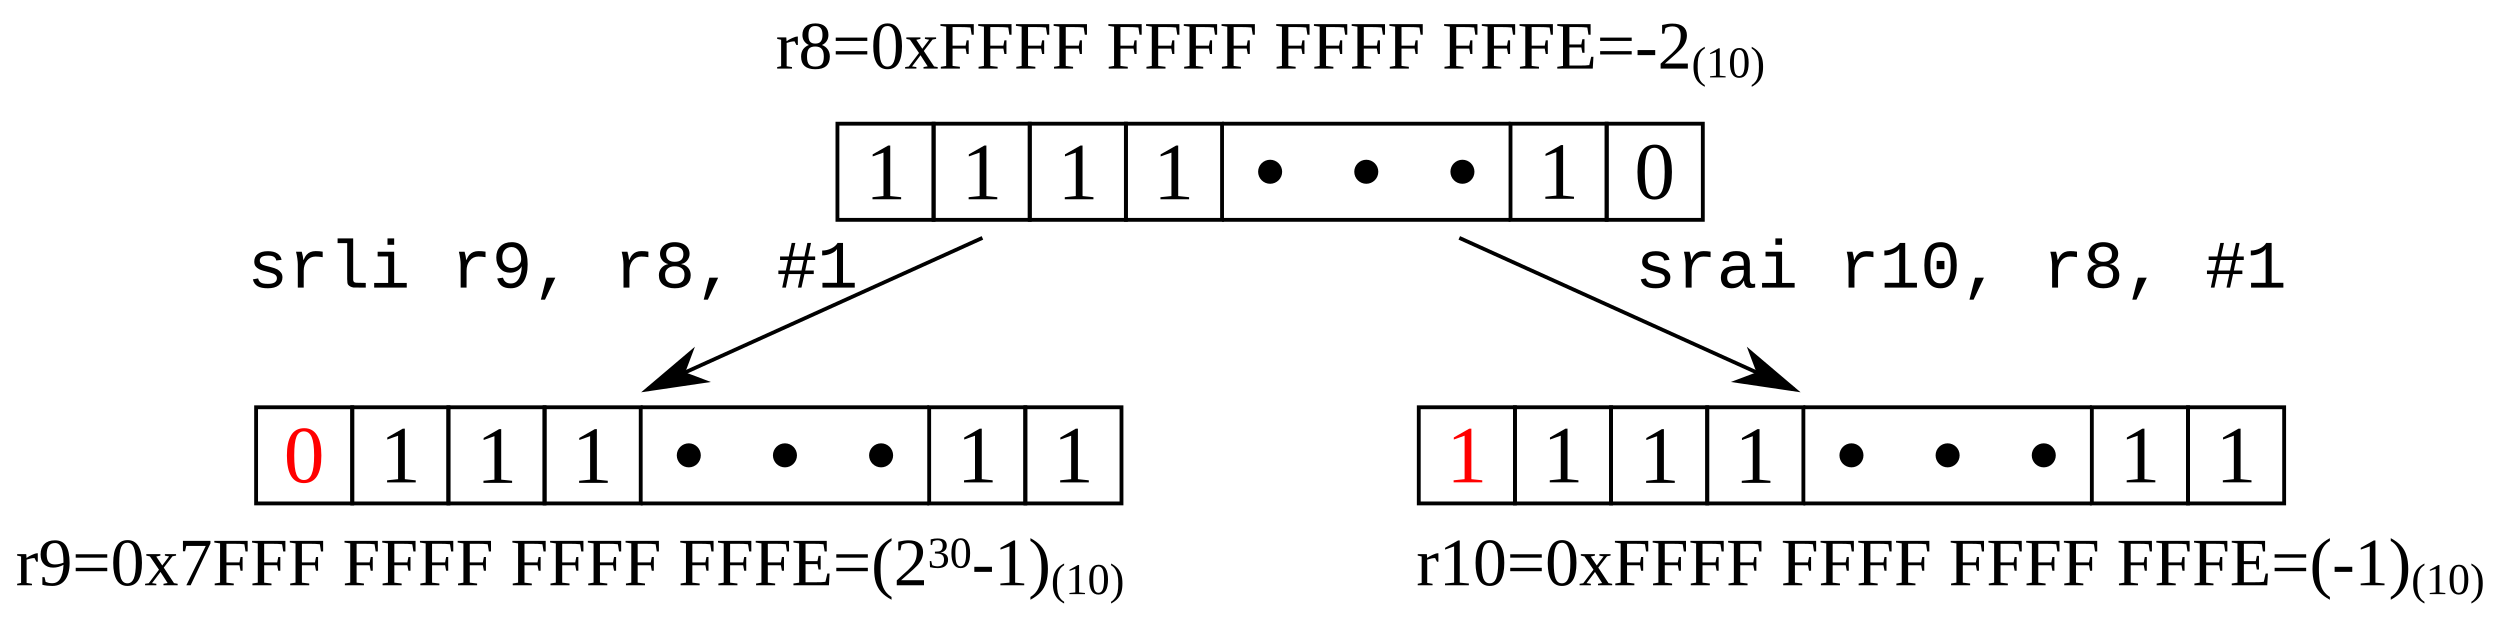
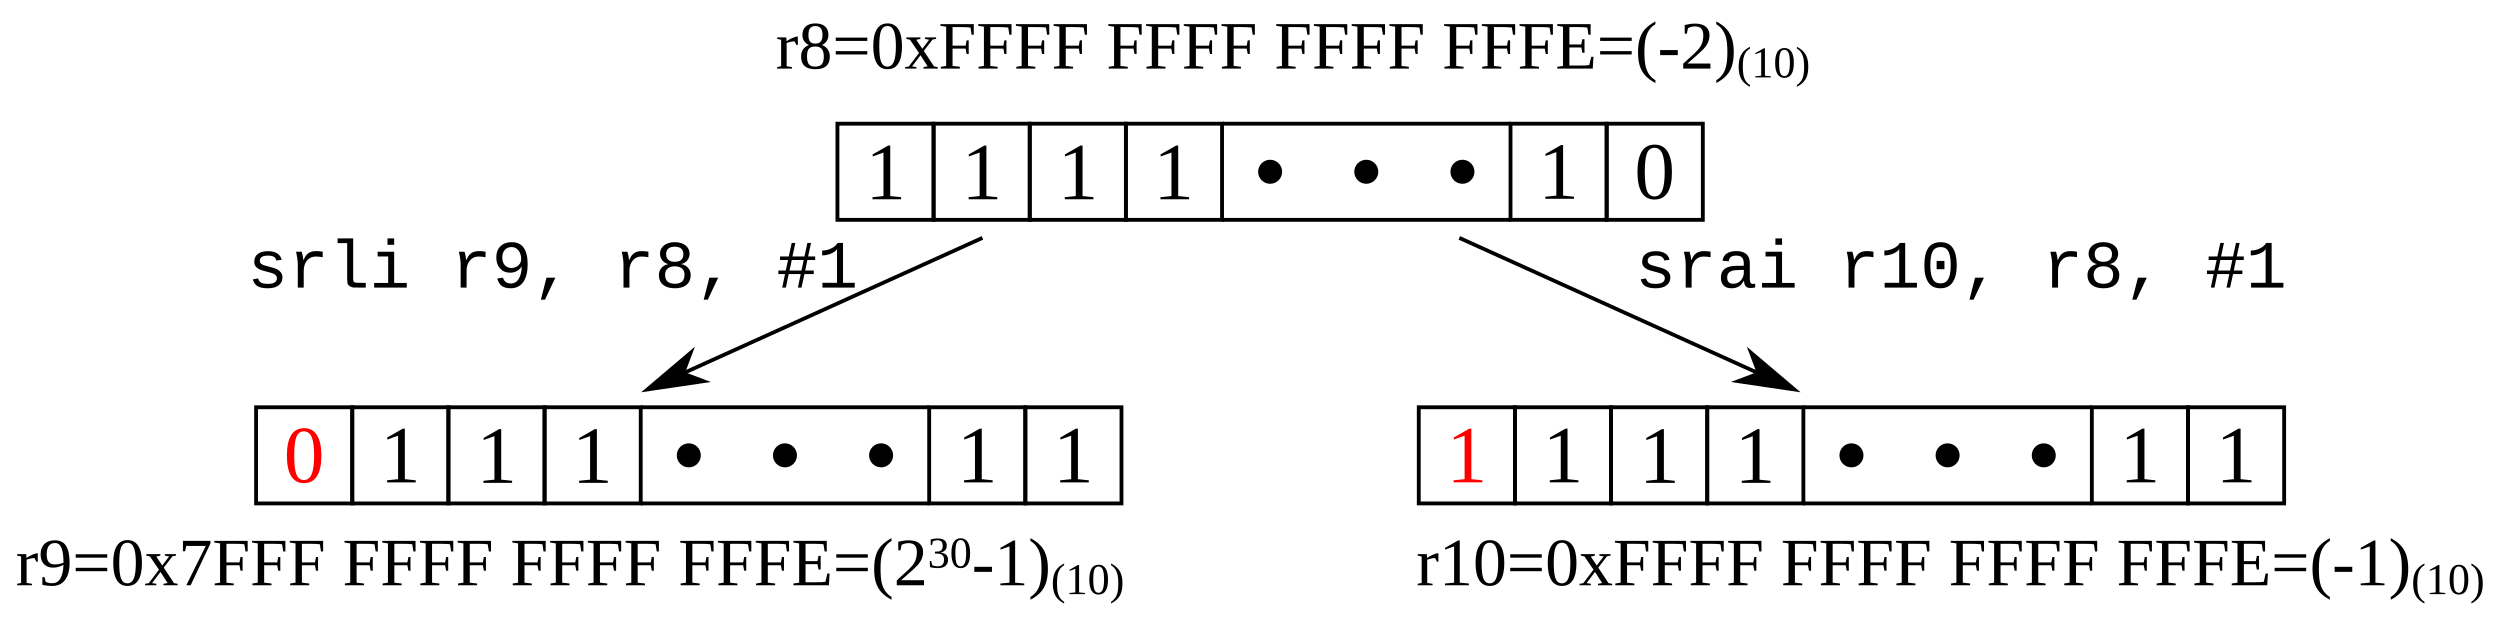
<svg xmlns="http://www.w3.org/2000/svg" width="416mm" height="105mm" viewBox="0 0 416 105" version="1.1" id="svg8">
  <defs id="defs2">
    <marker orient="auto" refY="0" refX="0" id="Arrow1Mend" style="overflow:visible">
      <path id="path1314" d="M 0,0 5,-5 -12.5,0 5,5 Z" style="fill:#000000;fill-opacity:1;fill-rule:evenodd;stroke:#000000;stroke-width:1pt;stroke-opacity:1" transform="matrix(-0.4,0,0,-0.4,-4,0)" />
    </marker>
    <marker style="overflow:visible" id="marker7523" refX="0" refY="0" orient="auto">
      <path transform="matrix(-0.8,0,0,-0.8,-10,0)" style="fill:#000000;fill-opacity:1;fill-rule:evenodd;stroke:#000000;stroke-width:1pt;stroke-opacity:1" d="M 0,0 5,-5 -12.5,0 5,5 Z" id="path7521" />
    </marker>
    <marker orient="auto" refY="0" refX="0" id="Arrow1Lend" style="overflow:visible">
      <path id="path1308" d="M 0,0 5,-5 -12.5,0 5,5 Z" style="fill:#000000;fill-opacity:1;fill-rule:evenodd;stroke:#000000;stroke-width:1pt;stroke-opacity:1" transform="matrix(-0.8,0,0,-0.8,-10,0)" />
    </marker>
    <marker orient="auto" refY="0" refX="0" id="marker1589" style="overflow:visible">
      <path id="path1587" d="M 0,0 5,-5 -12.5,0 5,5 Z" style="fill:#000000;fill-opacity:1;fill-rule:evenodd;stroke:#000000;stroke-width:1pt;stroke-opacity:1" transform="matrix(0.8,0,0,0.8,10,0)" />
    </marker>
    <marker orient="auto" refY="0" refX="0" id="Arrow1Lstart" style="overflow:visible">
      <path id="path1305" d="M 0,0 5,-5 -12.5,0 5,5 Z" style="fill:#000000;fill-opacity:1;fill-rule:evenodd;stroke:#000000;stroke-width:1pt;stroke-opacity:1" transform="matrix(0.8,0,0,0.8,10,0)" />
    </marker>
    <marker orient="auto" refY="0" refX="0" id="Arrow1Lend-4" style="overflow:visible">
      <path id="path1308-4" d="M 0,0 5,-5 -12.5,0 5,5 Z" style="fill:#000000;fill-opacity:1;fill-rule:evenodd;stroke:#000000;stroke-width:1pt;stroke-opacity:1" transform="matrix(-0.8,0,0,-0.8,-10,0)" />
    </marker>
    <marker orient="auto" refY="0" refX="0" id="Arrow1Mend-9" style="overflow:visible">
      <path id="path1314-2" d="M 0,0 5,-5 -12.5,0 5,5 Z" style="fill:#000000;fill-opacity:1;fill-rule:evenodd;stroke:#000000;stroke-width:1pt;stroke-opacity:1" transform="matrix(-0.4,0,0,-0.4,-4,0)" />
    </marker>
  </defs>
  <g id="layer1" transform="translate(0,-192)">
    <text xml:space="preserve" style="font-style:normal;font-variant:normal;font-weight:normal;font-stretch:normal;font-size:5.08px;line-height:1.25;font-family:'Times New Roman';-inkscape-font-specification:'Times New Roman, ';text-align:end;letter-spacing:0px;word-spacing:0px;text-anchor:end;fill:#000000;fill-opacity:1;stroke:none;stroke-width:0.212" x="290.303" y="238.237" id="text2434-0">
      <tspan x="290.303" y="242.746" style="font-size:11.289px;text-align:end;text-anchor:end;stroke-width:0.212" id="tspan2436-8" />
    </text>
    <g id="g1424" transform="translate(251.9959,169.9147)">
      <path id="path1303" d="m -88.52,61.667 -55.67,25.189" style="fill:none;stroke:#000000;stroke-width:0.635;stroke-linecap:butt;stroke-linejoin:miter;stroke-miterlimit:4;stroke-dasharray:none;stroke-opacity:1;marker-end:url(#Arrow1Lend)" />
      <path id="path1303-3" d="M -9.171,61.667 46.5,86.856" style="fill:none;stroke:#000000;stroke-width:0.635;stroke-linecap:butt;stroke-linejoin:miter;stroke-miterlimit:4;stroke-dasharray:none;stroke-opacity:1;marker-end:url(#Arrow1Lend-4)" />
      <text id="text7435-6-4-2" y="119.477" x="-249.363" style="font-style:normal;font-variant:normal;font-weight:normal;font-stretch:normal;font-size:11.289px;line-height:1.25;font-family:'Times New Roman';-inkscape-font-specification:'Times New Roman, ';letter-spacing:0px;word-spacing:0px;fill:#000000;fill-opacity:1;stroke:none;stroke-width:0.212" xml:space="preserve">
        <tspan style="stroke-width:0.212" y="119.477" x="-249.363" id="tspan7433-8-3-3">r9=0x7FFF FFFF FFFF FFFE=(2<tspan style="font-size:7.338px;baseline-shift:super;stroke-width:0.212" id="tspan1287">30</tspan>-1)<tspan id="tspan7437-8-1-7" style="font-size:7.338px;baseline-shift:sub;stroke-width:0.212">(10)</tspan>
        </tspan>
      </text>
      <g transform="translate(-179.4667,-168.5866)" id="g1263">
        <text xml:space="preserve" style="font-style:normal;font-variant:normal;font-weight:normal;font-stretch:normal;font-size:11.289px;line-height:1.25;font-family:'Times New Roman';-inkscape-font-specification:'Times New Roman, ';letter-spacing:0px;word-spacing:0px;fill:#000000;fill-opacity:1;stroke:none;stroke-width:0.212" x="56.575" y="202.082" id="text7435-6-4">
-           <tspan id="tspan7433-8-3" x="56.575" y="202.082" style="stroke-width:0.212">r8=0xFFFF FFFF FFFF FFFE=-2<tspan style="font-size:7.338px;baseline-shift:sub;stroke-width:0.212" id="tspan7437-8-1">(10)</tspan>
+           <tspan id="tspan7433-8-3" x="56.575" y="202.082" style="stroke-width:0.212">r8=0xFFFF FFFF FFFF FFFE=(-2)<tspan style="font-size:7.338px;baseline-shift:sub;stroke-width:0.212" id="tspan7437-8-1">(10)</tspan>
          </tspan>
        </text>
        <g id="g1234">
          <rect y="211.254" x="82.82" height="16" width="16" id="rect820" style="fill:none;stroke:#000000;stroke-width:0.64;stroke-miterlimit:4;stroke-dasharray:none;stroke-dashoffset:0;stroke-opacity:1" />
          <rect y="211.254" x="98.82" height="16" width="16" id="rect820-3" style="fill:none;stroke:#000000;stroke-width:0.64;stroke-miterlimit:4;stroke-dasharray:none;stroke-dashoffset:0;stroke-opacity:1" />
          <rect y="211.254" x="114.82" height="16" width="16" id="rect820-6" style="fill:none;stroke:#000000;stroke-width:0.64;stroke-miterlimit:4;stroke-dasharray:none;stroke-dashoffset:0;stroke-opacity:1" />
          <rect y="211.254" x="178.82" height="16" width="16" id="rect820-6-56" style="fill:none;stroke:#000000;stroke-width:0.64;stroke-miterlimit:4;stroke-dasharray:none;stroke-dashoffset:0;stroke-opacity:1" />
          <rect y="211.254" x="194.82" height="16" width="16" id="rect820-6-2" style="fill:none;stroke:#000000;stroke-width:0.64;stroke-miterlimit:4;stroke-dasharray:none;stroke-dashoffset:0;stroke-opacity:1" />
          <text id="text884" y="223.832" x="87.466" style="font-style:normal;font-weight:normal;font-size:5.08px;line-height:1.25;font-family:sans-serif;letter-spacing:0px;word-spacing:0px;fill:#000000;fill-opacity:1;stroke:none;stroke-width:0.212" xml:space="preserve">
            <tspan style="font-style:normal;font-variant:normal;font-weight:normal;font-stretch:normal;font-size:13.547px;font-family:'Times New Roman';-inkscape-font-specification:'Times New Roman, ';stroke-width:0.212" y="223.832" x="87.466" id="tspan882">1</tspan>
          </text>
          <text id="text884-9" y="223.832" x="103.466" style="font-style:normal;font-weight:normal;font-size:5.08px;line-height:1.25;font-family:sans-serif;letter-spacing:0px;word-spacing:0px;fill:#000000;fill-opacity:1;stroke:none;stroke-width:0.212" xml:space="preserve">
            <tspan style="font-style:normal;font-variant:normal;font-weight:normal;font-stretch:normal;font-size:13.547px;font-family:'Times New Roman';-inkscape-font-specification:'Times New Roman, ';stroke-width:0.212" y="223.832" x="103.466" id="tspan882-1">1</tspan>
          </text>
          <text id="text884-9-2" y="223.832" x="119.381" style="font-style:normal;font-weight:normal;font-size:5.08px;line-height:1.25;font-family:sans-serif;letter-spacing:0px;word-spacing:0px;fill:#000000;fill-opacity:1;stroke:none;stroke-width:0.212" xml:space="preserve">
            <tspan style="font-style:normal;font-variant:normal;font-weight:normal;font-stretch:normal;font-size:13.547px;font-family:'Times New Roman';-inkscape-font-specification:'Times New Roman, ';stroke-width:0.212" y="223.832" x="119.381" id="tspan882-1-7">1</tspan>
          </text>
          <text id="text884-9-2-06-6" y="223.752" x="183.43" style="font-style:normal;font-weight:normal;font-size:5.08px;line-height:1.25;font-family:sans-serif;letter-spacing:0px;word-spacing:0px;fill:#000000;fill-opacity:1;stroke:none;stroke-width:0.212" xml:space="preserve">
            <tspan style="font-style:normal;font-variant:normal;font-weight:normal;font-stretch:normal;font-size:13.547px;font-family:'Times New Roman';-inkscape-font-specification:'Times New Roman, ';stroke-width:0.212" y="223.752" x="183.43" id="tspan882-1-7-2-1">1</tspan>
          </text>
          <text id="text884-9-2-06-6-8" y="223.752" x="199.43" style="font-style:normal;font-weight:normal;font-size:5.08px;line-height:1.25;font-family:sans-serif;letter-spacing:0px;word-spacing:0px;fill:#000000;fill-opacity:1;stroke:none;stroke-width:0.212" xml:space="preserve">
            <tspan style="font-style:normal;font-variant:normal;font-weight:normal;font-stretch:normal;font-size:13.547px;font-family:'Times New Roman';-inkscape-font-specification:'Times New Roman, ';stroke-width:0.212" y="223.752" x="199.43" id="tspan882-1-7-2-1-7">0</tspan>
          </text>
          <circle style="fill:#000000;stroke:none;stroke-width:0.265;stroke-miterlimit:4;stroke-dasharray:0.53, 1.06;stroke-dashoffset:0;stroke-opacity:1" id="path1009" cx="138.82" cy="219.254" r="2" />
          <circle style="fill:#000000;stroke:none;stroke-width:0.265;stroke-miterlimit:4;stroke-dasharray:0.53, 1.06;stroke-dashoffset:0;stroke-opacity:1" id="path1009-3" cx="154.82" cy="219.254" r="2" />
          <circle style="fill:#000000;stroke:none;stroke-width:0.265;stroke-miterlimit:4;stroke-dasharray:0.53, 1.06;stroke-dashoffset:0;stroke-opacity:1" id="path1009-3-6" cx="170.82" cy="219.254" r="2" />
          <path style="fill:none;stroke:#000000;stroke-width:0.64;stroke-linecap:butt;stroke-linejoin:miter;stroke-miterlimit:4;stroke-dasharray:none;stroke-opacity:1" d="m 130.82,211.254 h 48" id="path1050" />
          <path style="fill:none;stroke:#000000;stroke-width:0.64;stroke-linecap:butt;stroke-linejoin:miter;stroke-miterlimit:4;stroke-dasharray:none;stroke-opacity:1" d="m 130.82,227.254 h 48" id="path1050-7" />
          <rect y="211.254" x="66.82" height="16" width="16" id="rect820-5" style="fill:none;stroke:#000000;stroke-width:0.64;stroke-miterlimit:4;stroke-dasharray:none;stroke-dashoffset:0;stroke-opacity:1" />
          <text id="text884-92" y="223.832" x="71.466" style="font-style:normal;font-weight:normal;font-size:5.08px;line-height:1.25;font-family:sans-serif;letter-spacing:0px;word-spacing:0px;fill:#000000;fill-opacity:1;stroke:none;stroke-width:0.212" xml:space="preserve">
            <tspan style="font-style:normal;font-variant:normal;font-weight:normal;font-stretch:normal;font-size:13.547px;font-family:'Times New Roman';-inkscape-font-specification:'Times New Roman, ';stroke-width:0.212" y="223.832" x="71.466" id="tspan882-2">1</tspan>
          </text>
        </g>
      </g>
      <g transform="translate(-195.5604,-168.5866)" id="g1288">
        <rect style="fill:none;stroke:#000000;stroke-width:0.64;stroke-miterlimit:4;stroke-dasharray:none;stroke-dashoffset:0;stroke-opacity:1" id="rect820-35" width="16" height="16" x="2.18" y="258.441" />
        <rect style="fill:none;stroke:#000000;stroke-width:0.64;stroke-miterlimit:4;stroke-dasharray:none;stroke-dashoffset:0;stroke-opacity:1" id="rect820-3-6" width="16" height="16" x="18.18" y="258.441" />
        <rect style="fill:none;stroke:#000000;stroke-width:0.64;stroke-miterlimit:4;stroke-dasharray:none;stroke-dashoffset:0;stroke-opacity:1" id="rect820-6-29" width="16" height="16" x="34.18" y="258.441" />
        <rect style="fill:none;stroke:#000000;stroke-width:0.64;stroke-miterlimit:4;stroke-dasharray:none;stroke-dashoffset:0;stroke-opacity:1" id="rect820-6-56-1" width="16" height="16" x="98.18" y="258.441" />
        <rect style="fill:none;stroke:#000000;stroke-width:0.64;stroke-miterlimit:4;stroke-dasharray:none;stroke-dashoffset:0;stroke-opacity:1" id="rect820-6-2-2" width="16" height="16" x="114.18" y="258.441" />
        <text xml:space="preserve" style="font-style:normal;font-weight:normal;font-size:5.08px;line-height:1.25;font-family:sans-serif;letter-spacing:0px;word-spacing:0px;fill:#000000;fill-opacity:1;stroke:none;stroke-width:0.212" x="6.79" y="270.939" id="text884-7">
          <tspan id="tspan882-0" x="6.79" y="270.939" style="font-style:normal;font-variant:normal;font-weight:normal;font-stretch:normal;font-size:13.547px;font-family:'Times New Roman';-inkscape-font-specification:'Times New Roman, ';fill:#000000;stroke-width:0.212">1</tspan>
        </text>
        <text xml:space="preserve" style="font-style:normal;font-weight:normal;font-size:5.08px;line-height:1.25;font-family:sans-serif;letter-spacing:0px;word-spacing:0px;fill:#000000;fill-opacity:1;stroke:none;stroke-width:0.212" x="22.826" y="271.018" id="text884-9-9">
          <tspan id="tspan882-1-3" x="22.826" y="271.018" style="font-style:normal;font-variant:normal;font-weight:normal;font-stretch:normal;font-size:13.547px;font-family:'Times New Roman';-inkscape-font-specification:'Times New Roman, ';stroke-width:0.212">1</tspan>
        </text>
        <text xml:space="preserve" style="font-style:normal;font-weight:normal;font-size:5.08px;line-height:1.25;font-family:sans-serif;letter-spacing:0px;word-spacing:0px;fill:#000000;fill-opacity:1;stroke:none;stroke-width:0.212" x="38.741" y="271.018" id="text884-9-2-6">
          <tspan id="tspan882-1-7-0" x="38.741" y="271.018" style="font-style:normal;font-variant:normal;font-weight:normal;font-stretch:normal;font-size:13.547px;font-family:'Times New Roman';-inkscape-font-specification:'Times New Roman, ';stroke-width:0.212">1</tspan>
        </text>
        <text xml:space="preserve" style="font-style:normal;font-weight:normal;font-size:5.08px;line-height:1.25;font-family:sans-serif;letter-spacing:0px;word-spacing:0px;fill:#000000;fill-opacity:1;stroke:none;stroke-width:0.212" x="102.79" y="270.939" id="text884-9-2-06-6-6">
          <tspan id="tspan882-1-7-2-1-2" x="102.79" y="270.939" style="font-style:normal;font-variant:normal;font-weight:normal;font-stretch:normal;font-size:13.547px;font-family:'Times New Roman';-inkscape-font-specification:'Times New Roman, ';stroke-width:0.212">1</tspan>
        </text>
        <text xml:space="preserve" style="font-style:normal;font-weight:normal;font-size:5.08px;line-height:1.25;font-family:sans-serif;letter-spacing:0px;word-spacing:0px;fill:#000000;fill-opacity:1;stroke:none;stroke-width:0.212" x="118.79" y="270.939" id="text884-9-2-06-6-8-6">
          <tspan id="tspan882-1-7-2-1-7-1" x="118.79" y="270.939" style="font-style:normal;font-variant:normal;font-weight:normal;font-stretch:normal;font-size:13.547px;font-family:'Times New Roman';-inkscape-font-specification:'Times New Roman, ';stroke-width:0.212">1</tspan>
        </text>
        <circle r="2" cy="266.441" cx="58.18" id="path1009-8" style="fill:#000000;stroke:none;stroke-width:0.265;stroke-miterlimit:4;stroke-dasharray:0.53, 1.06;stroke-dashoffset:0;stroke-opacity:1" />
        <circle r="2" cy="266.441" cx="74.18" id="path1009-3-7" style="fill:#000000;stroke:none;stroke-width:0.265;stroke-miterlimit:4;stroke-dasharray:0.53, 1.06;stroke-dashoffset:0;stroke-opacity:1" />
        <circle r="2" cy="266.441" cx="90.18" id="path1009-3-6-9" style="fill:#000000;stroke:none;stroke-width:0.265;stroke-miterlimit:4;stroke-dasharray:0.53, 1.06;stroke-dashoffset:0;stroke-opacity:1" />
        <path id="path1050-2" d="M 50.18,258.441 H 98.18" style="fill:none;stroke:#000000;stroke-width:0.64;stroke-linecap:butt;stroke-linejoin:miter;stroke-miterlimit:4;stroke-dasharray:none;stroke-opacity:1" />
        <path id="path1050-7-0" d="M 50.18,274.441 H 98.18" style="fill:none;stroke:#000000;stroke-width:0.64;stroke-linecap:butt;stroke-linejoin:miter;stroke-miterlimit:4;stroke-dasharray:none;stroke-opacity:1" />
        <rect style="fill:none;stroke:#000000;stroke-width:0.64;stroke-miterlimit:4;stroke-dasharray:none;stroke-dashoffset:0;stroke-opacity:1" id="rect820-35-8" width="16" height="16" x="-13.82" y="258.441" />
        <text xml:space="preserve" style="font-style:normal;font-weight:normal;font-size:5.08px;line-height:1.25;font-family:sans-serif;letter-spacing:0px;word-spacing:0px;fill:#000000;fill-opacity:1;stroke:none;stroke-width:0.212" x="-9.21" y="270.939" id="text884-7-9">
          <tspan id="tspan882-0-7" x="-9.21" y="270.939" style="font-style:normal;font-variant:normal;font-weight:normal;font-stretch:normal;font-size:13.547px;font-family:'Times New Roman';-inkscape-font-specification:'Times New Roman, ';fill:#ff0000;stroke-width:0.212">0</tspan>
        </text>
      </g>
      <g transform="translate(-193.9729,-165.5887)" id="g1179">
        <rect style="fill:none;stroke:#000000;stroke-width:0.64;stroke-miterlimit:4;stroke-dasharray:none;stroke-dashoffset:0;stroke-opacity:1" id="rect820-35-3" width="16" height="16" x="194.06" y="255.443" />
        <rect style="fill:none;stroke:#000000;stroke-width:0.64;stroke-miterlimit:4;stroke-dasharray:none;stroke-dashoffset:0;stroke-opacity:1" id="rect820-3-6-6" width="16" height="16" x="210.06" y="255.443" />
        <rect style="fill:none;stroke:#000000;stroke-width:0.64;stroke-miterlimit:4;stroke-dasharray:none;stroke-dashoffset:0;stroke-opacity:1" id="rect820-6-29-7" width="16" height="16" x="226.06" y="255.443" />
        <rect style="fill:none;stroke:#000000;stroke-width:0.64;stroke-miterlimit:4;stroke-dasharray:none;stroke-dashoffset:0;stroke-opacity:1" id="rect820-6-56-1-5" width="16" height="16" x="290.06" y="255.443" />
        <rect style="fill:none;stroke:#000000;stroke-width:0.64;stroke-miterlimit:4;stroke-dasharray:none;stroke-dashoffset:0;stroke-opacity:1" id="rect820-6-2-2-3" width="16" height="16" x="306.06" y="255.443" />
        <text xml:space="preserve" style="font-style:normal;font-weight:normal;font-size:5.08px;line-height:1.25;font-family:sans-serif;letter-spacing:0px;word-spacing:0px;fill:#000000;fill-opacity:1;stroke:none;stroke-width:0.212" x="198.67" y="267.941" id="text884-7-5">
          <tspan id="tspan882-0-6" x="198.67" y="267.941" style="font-style:normal;font-variant:normal;font-weight:normal;font-stretch:normal;font-size:13.547px;font-family:'Times New Roman';-inkscape-font-specification:'Times New Roman, ';fill:#000000;stroke-width:0.212">1</tspan>
        </text>
        <text xml:space="preserve" style="font-style:normal;font-weight:normal;font-size:5.08px;line-height:1.25;font-family:sans-serif;letter-spacing:0px;word-spacing:0px;fill:#000000;fill-opacity:1;stroke:none;stroke-width:0.212" x="214.706" y="268.02" id="text884-9-9-2">
          <tspan id="tspan882-1-3-9" x="214.706" y="268.02" style="font-style:normal;font-variant:normal;font-weight:normal;font-stretch:normal;font-size:13.547px;font-family:'Times New Roman';-inkscape-font-specification:'Times New Roman, ';stroke-width:0.212">1</tspan>
        </text>
        <text xml:space="preserve" style="font-style:normal;font-weight:normal;font-size:5.08px;line-height:1.25;font-family:sans-serif;letter-spacing:0px;word-spacing:0px;fill:#000000;fill-opacity:1;stroke:none;stroke-width:0.212" x="230.621" y="268.02" id="text884-9-2-6-1">
          <tspan id="tspan882-1-7-0-2" x="230.621" y="268.02" style="font-style:normal;font-variant:normal;font-weight:normal;font-stretch:normal;font-size:13.547px;font-family:'Times New Roman';-inkscape-font-specification:'Times New Roman, ';stroke-width:0.212">1</tspan>
        </text>
        <text xml:space="preserve" style="font-style:normal;font-weight:normal;font-size:5.08px;line-height:1.25;font-family:sans-serif;letter-spacing:0px;word-spacing:0px;fill:#000000;fill-opacity:1;stroke:none;stroke-width:0.212" x="294.67" y="267.941" id="text884-9-2-06-6-6-7">
          <tspan id="tspan882-1-7-2-1-2-0" x="294.67" y="267.941" style="font-style:normal;font-variant:normal;font-weight:normal;font-stretch:normal;font-size:13.547px;font-family:'Times New Roman';-inkscape-font-specification:'Times New Roman, ';stroke-width:0.212">1</tspan>
        </text>
        <text xml:space="preserve" style="font-style:normal;font-weight:normal;font-size:5.08px;line-height:1.25;font-family:sans-serif;letter-spacing:0px;word-spacing:0px;fill:#000000;fill-opacity:1;stroke:none;stroke-width:0.212" x="310.67" y="267.941" id="text884-9-2-06-6-8-6-9">
          <tspan id="tspan882-1-7-2-1-7-1-3" x="310.67" y="267.941" style="font-style:normal;font-variant:normal;font-weight:normal;font-stretch:normal;font-size:13.547px;font-family:'Times New Roman';-inkscape-font-specification:'Times New Roman, ';stroke-width:0.212">1</tspan>
        </text>
        <circle r="2" cy="263.443" cx="250.06" id="path1009-8-6" style="fill:#000000;stroke:none;stroke-width:0.265;stroke-miterlimit:4;stroke-dasharray:0.53, 1.06;stroke-dashoffset:0;stroke-opacity:1" />
        <circle r="2" cy="263.443" cx="266.06" id="path1009-3-7-0" style="fill:#000000;stroke:none;stroke-width:0.265;stroke-miterlimit:4;stroke-dasharray:0.53, 1.06;stroke-dashoffset:0;stroke-opacity:1" />
        <circle r="2" cy="263.443" cx="282.06" id="path1009-3-6-9-6" style="fill:#000000;stroke:none;stroke-width:0.265;stroke-miterlimit:4;stroke-dasharray:0.53, 1.06;stroke-dashoffset:0;stroke-opacity:1" />
        <path id="path1050-2-2" d="m 242.06,255.443 h 48" style="fill:none;stroke:#000000;stroke-width:0.64;stroke-linecap:butt;stroke-linejoin:miter;stroke-miterlimit:4;stroke-dasharray:none;stroke-opacity:1" />
        <path id="path1050-7-0-6" d="m 242.06,271.443 h 48" style="fill:none;stroke:#000000;stroke-width:0.64;stroke-linecap:butt;stroke-linejoin:miter;stroke-miterlimit:4;stroke-dasharray:none;stroke-opacity:1" />
        <rect style="fill:none;stroke:#000000;stroke-width:0.64;stroke-miterlimit:4;stroke-dasharray:none;stroke-dashoffset:0;stroke-opacity:1" id="rect820-35-8-1" width="16" height="16" x="178.06" y="255.443" />
        <text xml:space="preserve" style="font-style:normal;font-weight:normal;font-size:5.08px;line-height:1.25;font-family:sans-serif;letter-spacing:0px;word-spacing:0px;fill:#000000;fill-opacity:1;stroke:none;stroke-width:0.212" x="182.67" y="267.941" id="text884-7-9-8">
          <tspan id="tspan882-0-7-7" x="182.67" y="267.941" style="font-style:normal;font-variant:normal;font-weight:normal;font-stretch:normal;font-size:13.547px;font-family:'Times New Roman';-inkscape-font-specification:'Times New Roman, ';fill:#ff0000;stroke-width:0.212">1</tspan>
        </text>
      </g>
      <text id="text7435-6-4-2-9" y="119.477" x="-16.305" style="font-style:normal;font-variant:normal;font-weight:normal;font-stretch:normal;font-size:11.289px;line-height:1.25;font-family:'Times New Roman';-inkscape-font-specification:'Times New Roman, ';letter-spacing:0px;word-spacing:0px;fill:#000000;fill-opacity:1;stroke:none;stroke-width:0.212" xml:space="preserve">
        <tspan style="stroke-width:0.212" y="119.477" x="-16.305" id="tspan7433-8-3-3-2">r10=0xFFFF FFFF FFFF FFFE=(-1)<tspan id="tspan7437-8-1-7-2" style="font-size:7.338px;baseline-shift:sub;stroke-width:0.212">(10)</tspan>
        </tspan>
      </text>
      <text id="text1209" y="69.946" x="20.104" style="font-style:normal;font-variant:normal;font-weight:normal;font-stretch:normal;font-size:6.35px;line-height:1.25;font-family:'Courier New';-inkscape-font-specification:'Courier New';letter-spacing:0px;word-spacing:0px;fill:#000000;fill-opacity:1;stroke:none;stroke-width:0.265" xml:space="preserve">
        <tspan style="font-size:11.289px;stroke-width:0.265" y="69.946" x="20.104" id="tspan1207">srai r10, r8, #1 </tspan>
      </text>
      <text id="text1209-3" y="69.946" x="-210.841" style="font-style:normal;font-variant:normal;font-weight:normal;font-stretch:normal;font-size:6.35px;line-height:1.25;font-family:'Courier New';-inkscape-font-specification:'Courier New';letter-spacing:0px;word-spacing:0px;fill:#000000;fill-opacity:1;stroke:none;stroke-width:0.265" xml:space="preserve">
        <tspan style="font-size:11.289px;stroke-width:0.265" y="69.946" x="-210.841" id="tspan1207-7">srli r9, r8, #1 </tspan>
      </text>
    </g>
  </g>
</svg>
